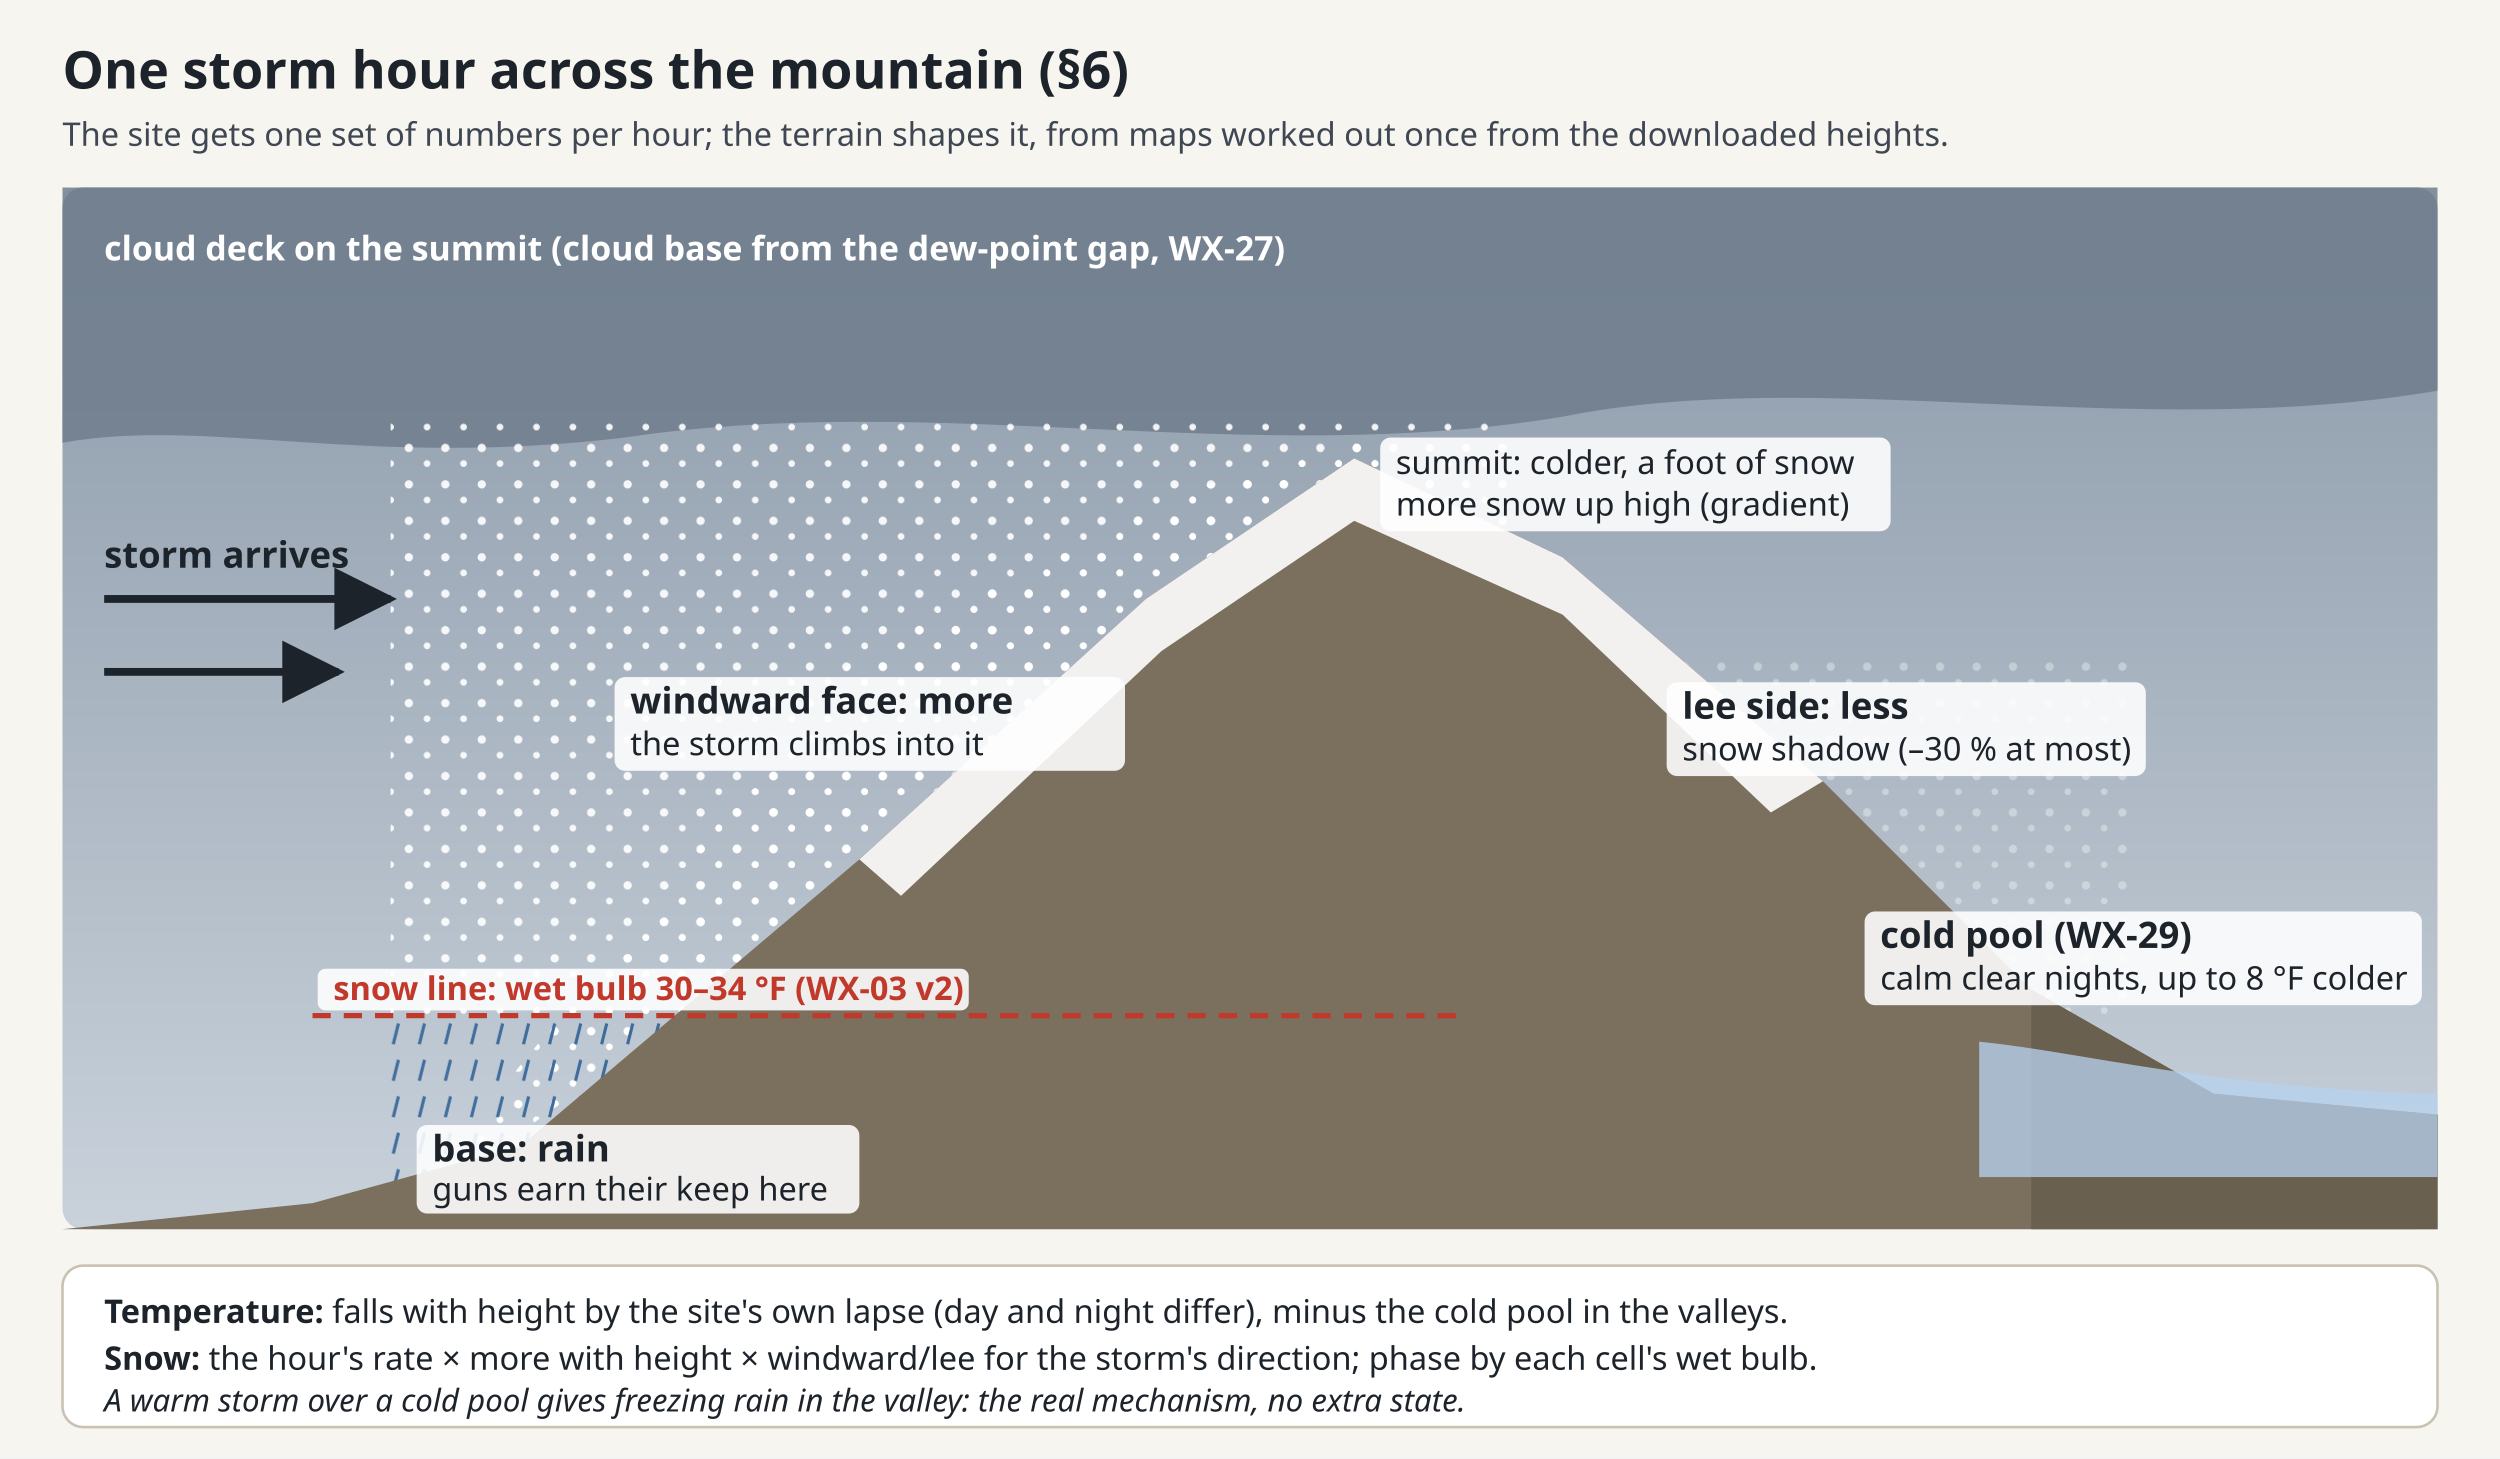
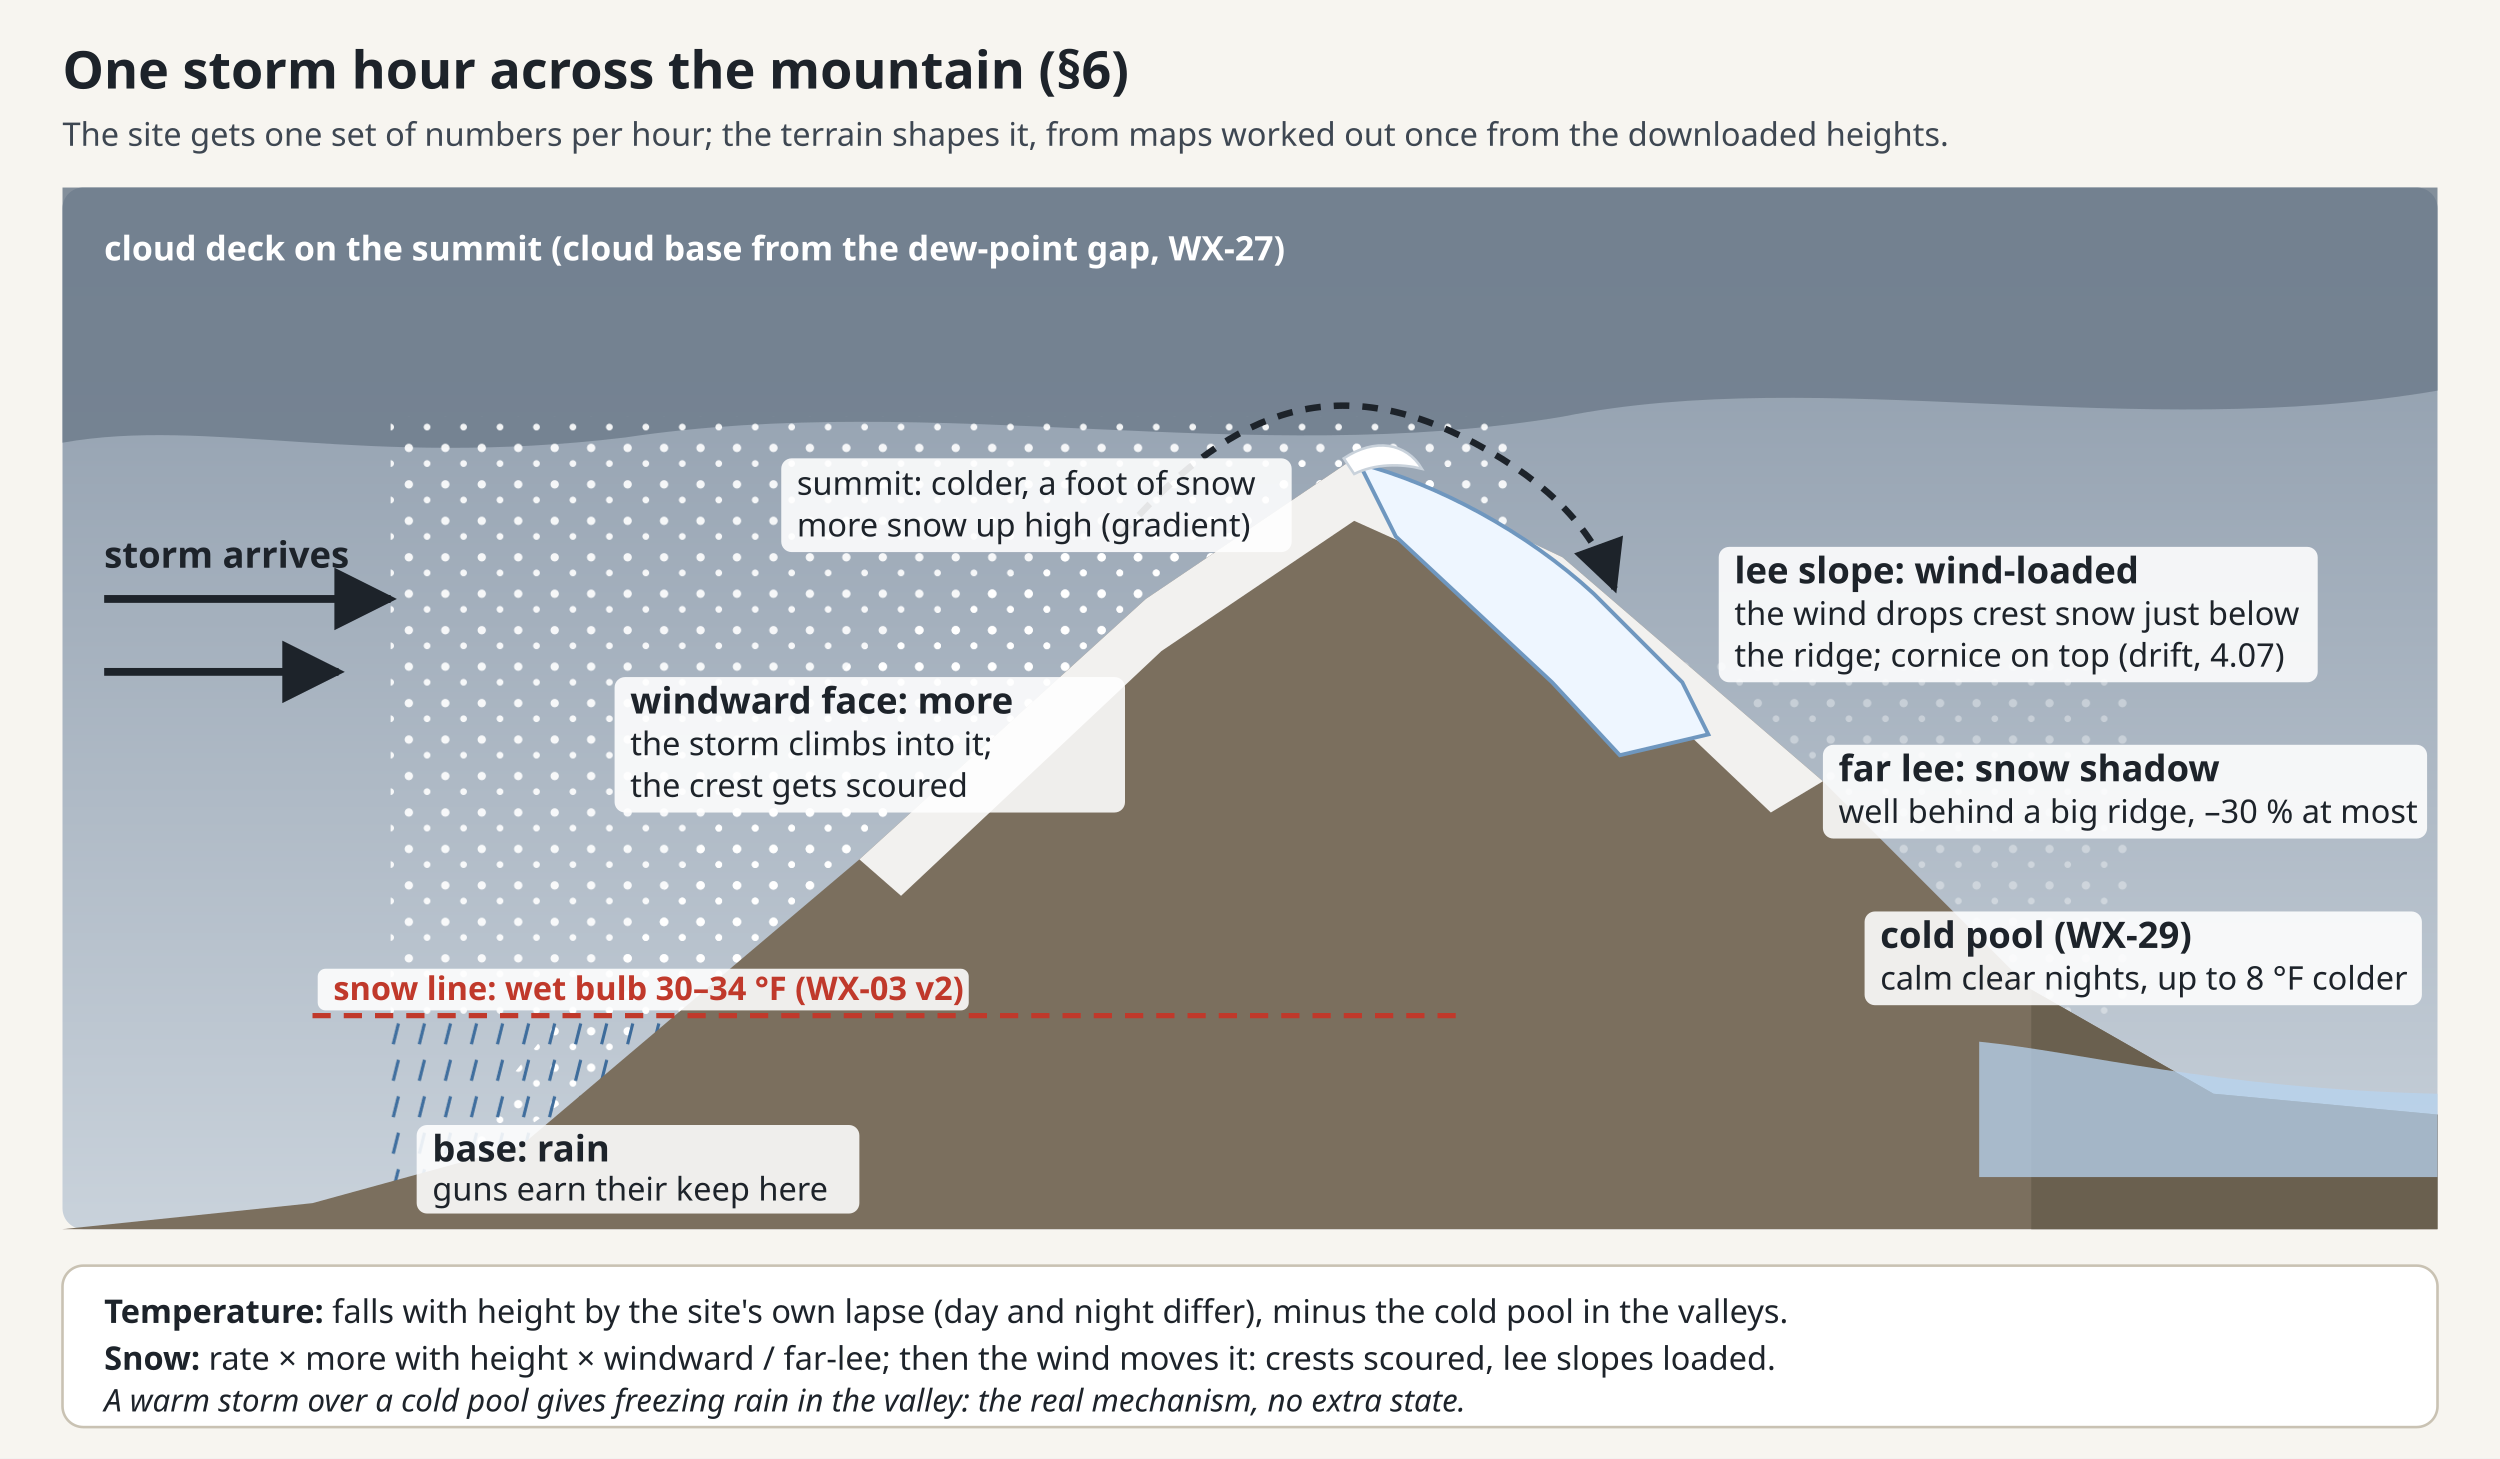
<svg xmlns="http://www.w3.org/2000/svg" viewBox="0 0 960 560" font-family="Segoe UI, system-ui, sans-serif" font-size="14">
  <defs>
    <linearGradient id="sky" x1="0" y1="0" x2="0" y2="1">
      <stop offset="0" stop-color="#8a98a8" />
      <stop offset="1" stop-color="#c9d2db" />
    </linearGradient>
    <pattern id="snow" width="14" height="14" patternUnits="userSpaceOnUse">
      <circle cx="3" cy="4" r="1.6" fill="#fff" />
      <circle cx="10" cy="10" r="1.3" fill="#fff" />
    </pattern>
    <pattern id="rain" width="10" height="14" patternUnits="userSpaceOnUse">
      <path d="M3,1 L1,9" stroke="#3d6b9a" stroke-width="1.2" />
    </pattern>
    <marker id="a" viewBox="0 0 10 10" refX="9" refY="5" markerWidth="8" markerHeight="8" orient="auto">
      <path d="M0,0 L10,5 L0,10 z" fill="#1d232a" />
    </marker>
    <style>
      .s{fill:#1d232a;font-size:12.5px}
      .b{fill:#1d232a;font-weight:700;font-size:14px}
      .k{fill:#1d232a;font-size:12px;font-style:italic}
      .tag{fill:#fff;opacity:.88}
    </style>
  </defs>
  <rect width="960" height="560" fill="#f7f5f0" />
  <text x="24" y="34" font-size="20" font-weight="700" fill="#1d232a">One storm hour across the mountain (§6)</text>
  <text x="24" y="56" font-size="12.5" fill="#3e4752">The site gets one set of numbers per hour; the terrain shapes it, from maps worked out once from the downloaded heights.</text>
  <rect x="24" y="72" width="912" height="400" fill="url(#sky)" rx="8" />
  <path d="M24,72 H936 V150 C820,170 700,140 600,160 C480,180 360,150 240,168 C140,180 80,160 24,170 Z" fill="#6f7d8c" opacity=".85" />
  <text x="40" y="100" fill="#fff" font-size="13" font-weight="700">cloud deck on the summit (cloud base from the dew-point gap, WX-27)</text>
  <path d="M40,230 H150" stroke="#1d232a" stroke-width="3" marker-end="url(#a)" />
  <path d="M40,258 H130" stroke="#1d232a" stroke-width="3" marker-end="url(#a)" />
  <text x="40" y="218" class="b">storm arrives</text>
  <path d="M150,470 L330,250 L450,190 L520,170 L560,180 Z" fill="url(#snow)" />
  <rect x="150" y="160" width="430" height="230" fill="url(#snow)" opacity=".9" />
  <rect x="150" y="390" width="190" height="80" fill="url(#rain)" />
  <rect x="620" y="250" width="200" height="140" fill="url(#snow)" opacity=".35" />
  <path d="M24,472 L120,462 L200,440 L330,330 L440,230 L520,176 L600,214 L700,300 L780,380 L850,420 L936,428 L936,472 Z" fill="#7b6f5e" />
  <path d="M330,330 L440,230 L520,176 L600,214 L700,300 L680,312 L600,236 L520,200 L446,250 L346,344 Z" fill="#fff" opacity=".9" />
+   <path d="M522,178 C552,186 586,204 612,228 L646,262 L656,282 L622,290 L596,262 L566,234 L536,206 Z" fill="#eef6ff" stroke="#6f97bf" stroke-width="1.5" />
+   <path d="M516,176 C528,168 540,170 546,180 C538,178 528,178 520,182 Z" fill="#ffffff" stroke="#c9d2db" stroke-width="1" />
+   <path d="M430,206 C470,160 510,140 566,170 C596,186 612,204 620,226" stroke="#1d232a" stroke-width="2.5" stroke-dasharray="6 5" fill="none" marker-end="url(#a)" />
  <path d="M780,380 L850,420 L936,428 L936,472 L780,472 Z" fill="#6a604f" />
  <path d="M760,400 C800,404 850,418 936,420 L936,452 L760,452 Z" fill="#b7d3ef" opacity=".75" />
  <path d="M120,390 H560" stroke="#c0392b" stroke-width="2" stroke-dasharray="7 5" />
  <rect class="tag" x="122" y="372" width="250" height="16" rx="3" />
  <text x="128" y="384" fill="#c0392b" font-size="12.5" font-weight="700">snow line: wet bulb 30–34 °F (WX-03 v2)</text>
  <rect class="tag" x="560" y="96" width="0" height="0" />
-   <rect class="tag" x="530" y="168" width="196" height="36" rx="4" />
-   <text x="536" y="182" class="s">summit: colder, a foot of snow</text>
-   <text x="536" y="198" class="s">more snow up high (gradient)</text>
-   <rect class="tag" x="236" y="260" width="196" height="36" rx="4" />
+   <rect class="tag" x="300" y="176" width="196" height="36" rx="4" />
+   <text x="306" y="190" class="s">summit: colder, a foot of snow</text>
+   <text x="306" y="206" class="s">more snow up high (gradient)</text>
+   <rect class="tag" x="236" y="260" width="196" height="52" rx="4" />
  <text x="242" y="274" class="b">windward face: more</text>
-   <text x="242" y="290" class="s">the storm climbs into it</text>
-   <rect class="tag" x="640" y="262" width="184" height="36" rx="4" />
-   <text x="646" y="276" class="b">lee side: less</text>
-   <text x="646" y="292" class="s">snow shadow (–30 % at most)</text>
+   <text x="242" y="290" class="s">the storm climbs into it;</text>
+   <text x="242" y="306" class="s">the crest gets scoured</text>
+   <rect class="tag" x="660" y="210" width="230" height="52" rx="4" />
+   <text x="666" y="224" class="b">lee slope: wind-loaded</text>
+   <text x="666" y="240" class="s">the wind drops crest snow just below</text>
+   <text x="666" y="256" class="s">the ridge; cornice on top (drift, 4.07)</text>
+   <rect class="tag" x="700" y="286" width="232" height="36" rx="4" />
+   <text x="706" y="300" class="b">far lee: snow shadow</text>
+   <text x="706" y="316" class="s">well behind a big ridge, –30 % at most</text>
  <rect class="tag" x="160" y="432" width="170" height="34" rx="4" />
  <text x="166" y="446" class="b">base: rain</text>
  <text x="166" y="461" class="s">guns earn their keep here</text>
  <rect class="tag" x="716" y="350" width="214" height="36" rx="4" />
  <text x="722" y="364" class="b">cold pool (WX-29)</text>
  <text x="722" y="380" class="s">calm clear nights, up to 8 °F colder</text>
  <rect x="24" y="486" width="912" height="62" rx="8" fill="#fff" stroke="#c9c2b3" />
  <text x="40" y="508" class="s">
    <tspan font-weight="700">Temperature:</tspan> falls with height by the site's own lapse (day and night differ), minus the cold pool in the valleys.</text>
  <text x="40" y="526" class="s">
-     <tspan font-weight="700">Snow:</tspan> the hour's rate × more with height × windward/lee for the storm's direction; phase by each cell's wet bulb.</text>
+     <tspan font-weight="700">Snow:</tspan> rate × more with height × windward / far-lee; then the wind moves it: crests scoured, lee slopes loaded.</text>
  <text x="40" y="542" class="k">A warm storm over a cold pool gives freezing rain in the valley: the real mechanism, no extra state.</text>
</svg>
